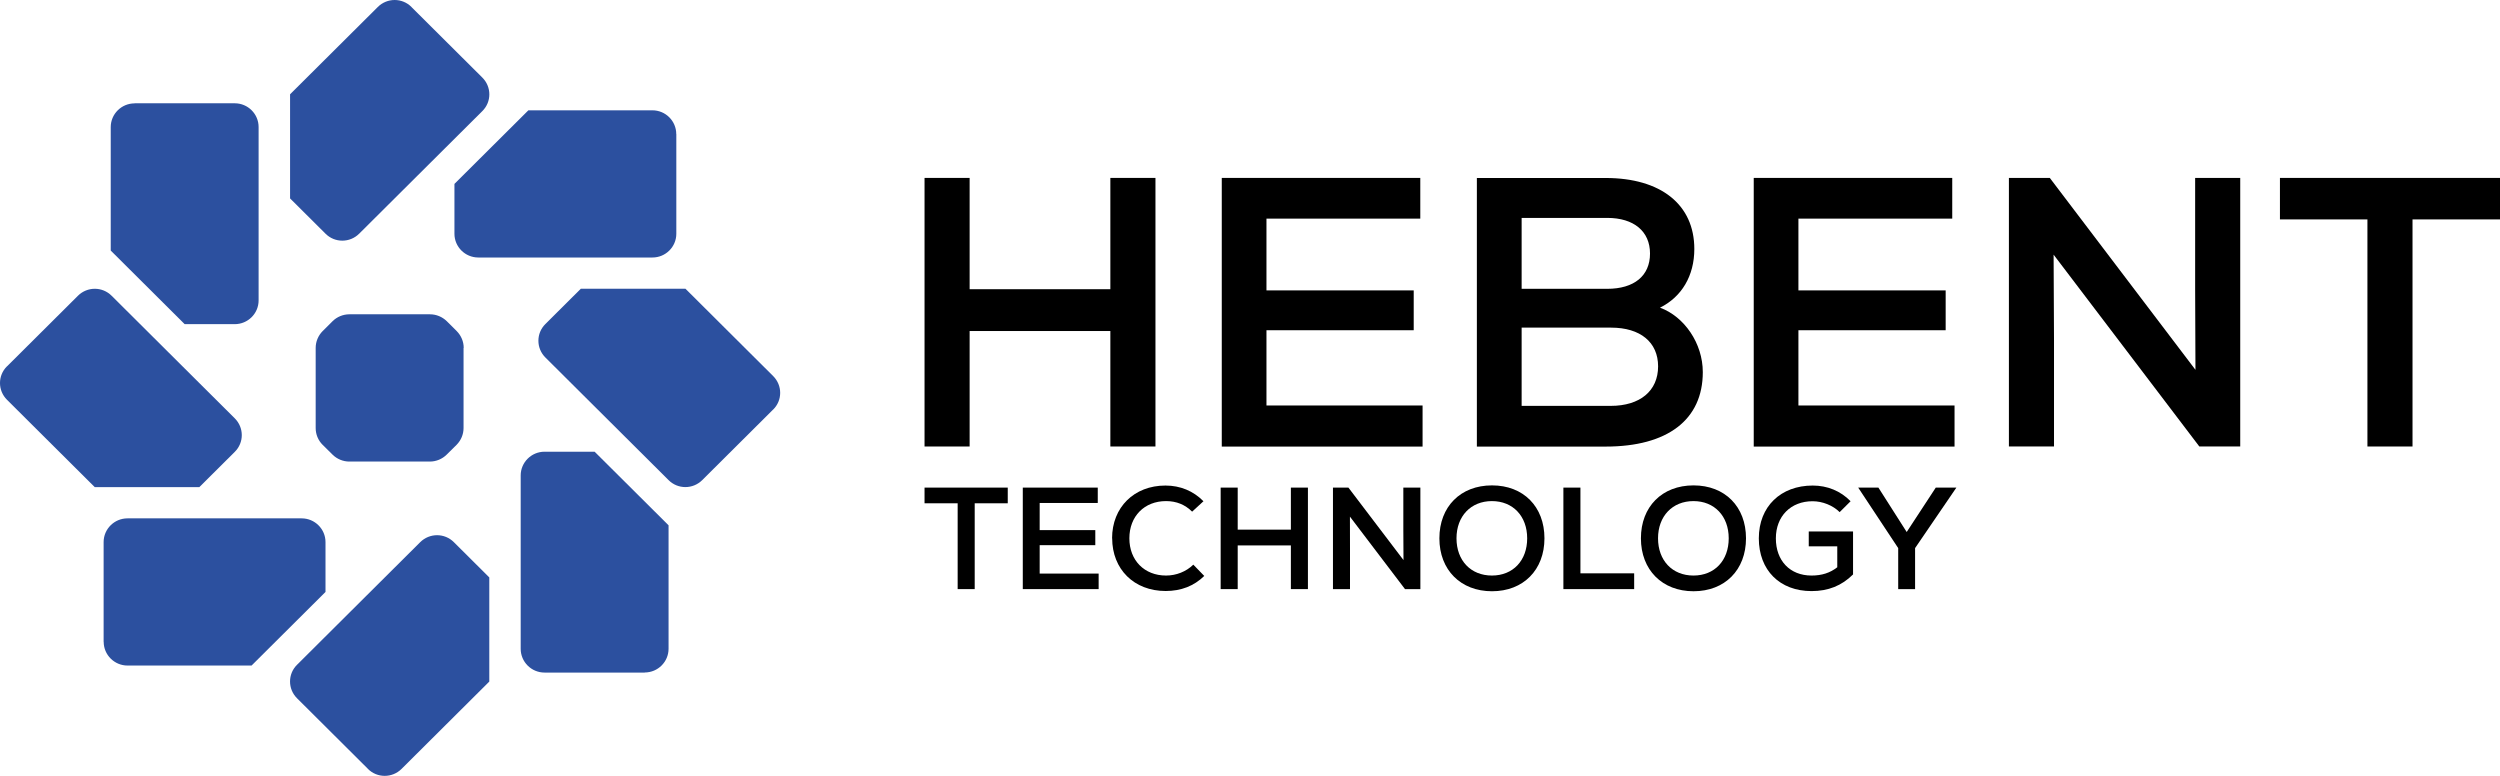
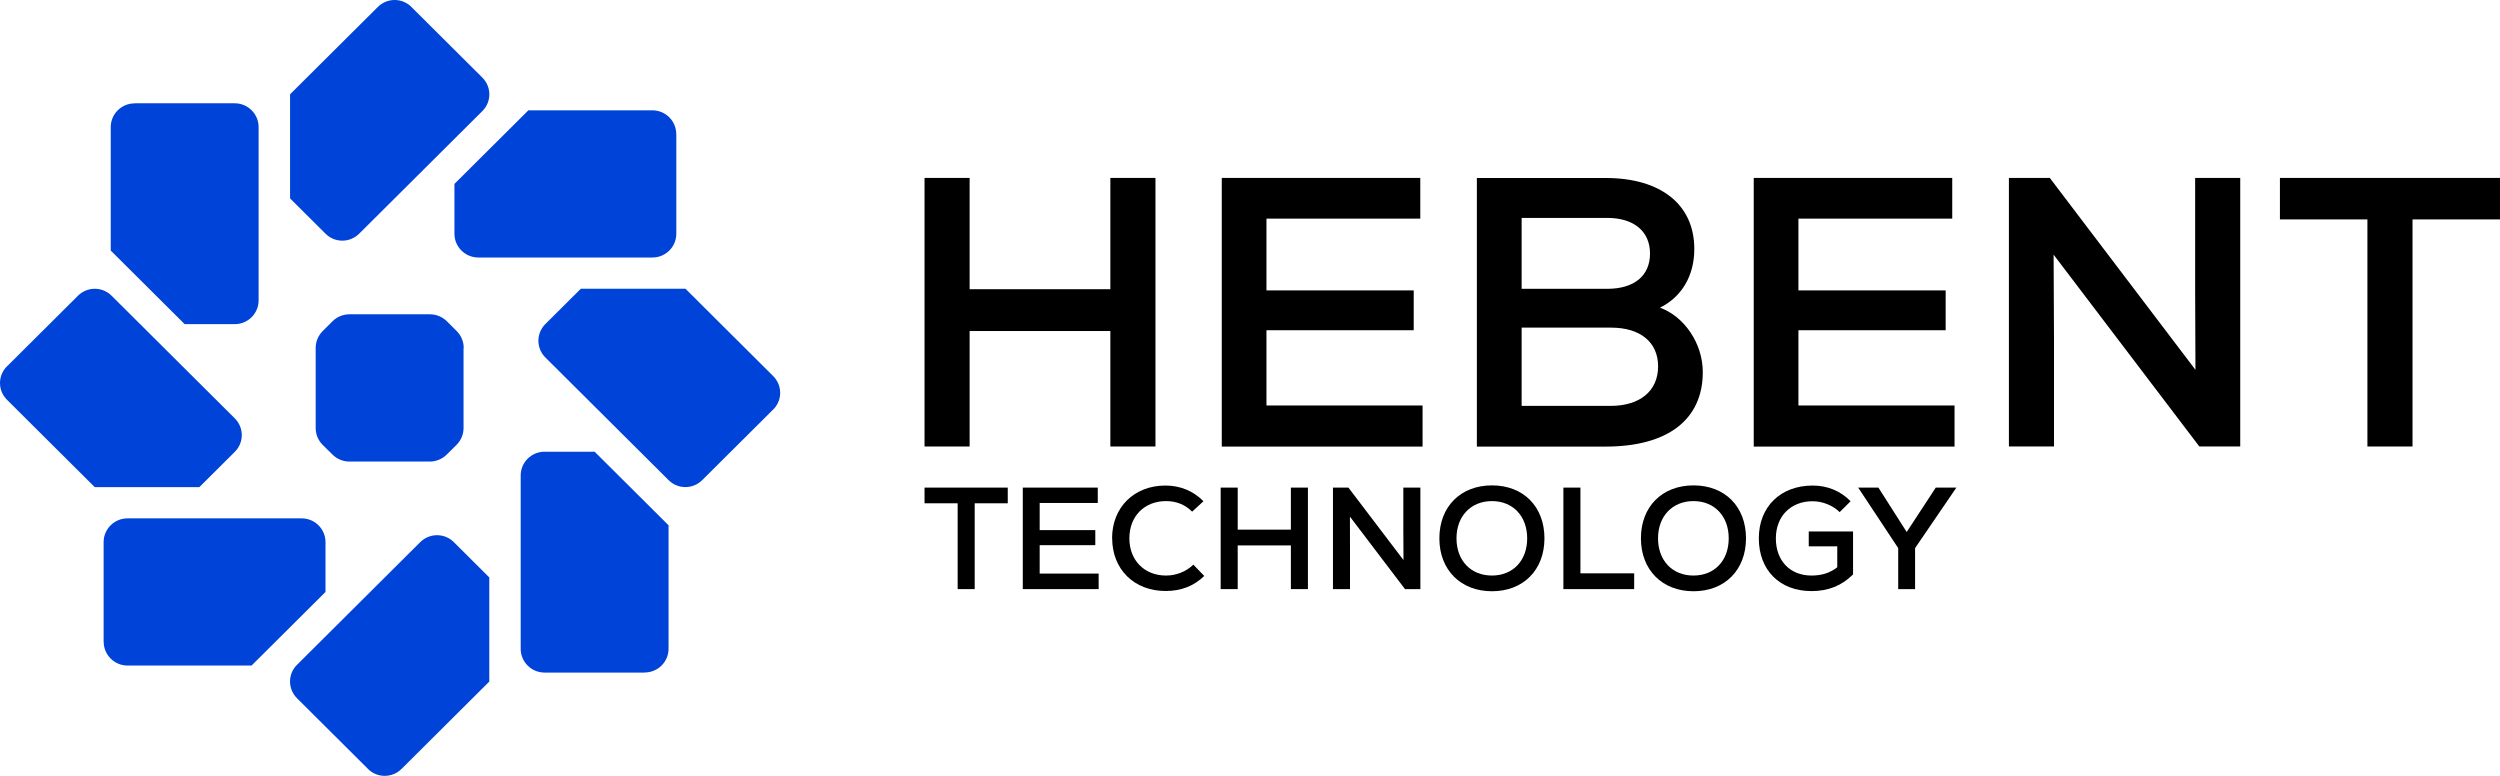
<svg xmlns="http://www.w3.org/2000/svg" width="174" height="54" viewBox="0 0 174 54" fill="none">
-   <path d="M28.639 0.491L33.57 5.399C34.221 6.047 34.221 7.09 33.57 7.733L24.999 16.264C24.348 16.912 23.3 16.912 22.655 16.264L20.189 13.81V6.563L26.295 0.486C26.946 -0.162 27.994 -0.162 28.639 0.486" fill="#2C509F" />
-   <path d="M0.494 25.493L5.424 20.585C6.075 19.937 7.123 19.937 7.769 20.585L16.34 29.116C16.991 29.764 16.991 30.807 16.34 31.45L13.874 33.904H6.594L0.488 27.826C-0.163 27.178 -0.163 26.135 0.488 25.493" fill="#2C509F" />
-   <path d="M25.605 53.509L20.675 48.601C20.024 47.953 20.024 46.91 20.675 46.267L29.246 37.736C29.897 37.088 30.945 37.088 31.59 37.736L34.055 40.19V47.437L27.95 53.514C27.299 54.162 26.251 54.162 25.605 53.514" fill="#2C509F" />
-   <path d="M53.807 28.507L48.876 33.415C48.225 34.063 47.177 34.063 46.532 33.415L37.961 24.884C37.31 24.236 37.31 23.193 37.961 22.55L40.426 20.096H47.707L53.812 26.174C54.463 26.822 54.463 27.865 53.812 28.507" fill="#2C509F" />
-   <path d="M9.362 7.189H16.339C17.254 7.189 17.999 7.93 17.999 8.842V20.909C17.999 21.82 17.254 22.561 16.339 22.561H12.853L7.707 17.439V8.847C7.707 7.936 8.452 7.195 9.367 7.195" fill="#2C509F" />
-   <path d="M7.212 44.675V37.73C7.212 36.819 7.957 36.078 8.872 36.078H20.995C21.911 36.078 22.655 36.819 22.655 37.73V41.2L17.509 46.322H8.878C7.962 46.322 7.217 45.581 7.217 44.67" fill="#2C509F" />
-   <path d="M44.877 46.811H37.9C36.985 46.811 36.24 46.07 36.24 45.158V33.091C36.24 32.18 36.985 31.439 37.9 31.439H41.386L46.532 36.561V45.153C46.532 46.064 45.788 46.805 44.872 46.805" fill="#2C509F" />
-   <path d="M47.072 9.325V16.27C47.072 17.181 46.328 17.922 45.412 17.922H33.289C32.373 17.922 31.629 17.181 31.629 16.27V12.8L36.775 7.678H45.407C46.322 7.678 47.067 8.419 47.067 9.33" fill="#2C509F" />
-   <path d="M32.263 24.214V29.792C32.263 30.231 32.086 30.648 31.777 30.961C31.54 31.197 31.331 31.406 31.088 31.642C30.779 31.949 30.354 32.125 29.919 32.125H24.315C23.879 32.125 23.454 31.949 23.145 31.642C22.908 31.406 22.693 31.197 22.456 30.961C22.142 30.648 21.971 30.231 21.971 29.792V24.214C21.971 23.775 22.147 23.357 22.456 23.044C22.693 22.808 22.903 22.594 23.145 22.358C23.454 22.051 23.879 21.875 24.32 21.875H29.924C30.365 21.875 30.785 22.051 31.099 22.358C31.336 22.594 31.551 22.808 31.788 23.044C32.097 23.357 32.274 23.775 32.274 24.214" fill="#2C509F" />
+   <path d="M28.639 0.491L33.57 5.399C34.221 6.047 34.221 7.09 33.57 7.733L24.999 16.264C24.348 16.912 23.3 16.912 22.655 16.264L20.189 13.81V6.563L26.295 0.486C26.946 -0.162 27.994 -0.162 28.639 0.486" fill="#0043D8" />
+   <path d="M0.494 25.493L5.424 20.585C6.075 19.937 7.123 19.937 7.769 20.585L16.34 29.116C16.991 29.764 16.991 30.807 16.34 31.45L13.874 33.904H6.594L0.488 27.826C-0.163 27.178 -0.163 26.135 0.488 25.493" fill="#0043D8" />
+   <path d="M25.605 53.509L20.675 48.601C20.024 47.953 20.024 46.91 20.675 46.267L29.246 37.736C29.897 37.088 30.945 37.088 31.59 37.736L34.055 40.19V47.437L27.95 53.514C27.299 54.162 26.251 54.162 25.605 53.514" fill="#0043D8" />
+   <path d="M53.807 28.507L48.876 33.415C48.225 34.063 47.177 34.063 46.532 33.415L37.961 24.884C37.31 24.236 37.31 23.193 37.961 22.55L40.426 20.096H47.707L53.812 26.174C54.463 26.822 54.463 27.865 53.812 28.507" fill="#0043D8" />
+   <path d="M9.362 7.189H16.339C17.254 7.189 17.999 7.93 17.999 8.842V20.909C17.999 21.82 17.254 22.561 16.339 22.561H12.853L7.707 17.439V8.847C7.707 7.936 8.452 7.195 9.367 7.195" fill="#0043D8" />
+   <path d="M7.212 44.675V37.73C7.212 36.819 7.957 36.078 8.872 36.078H20.995C21.911 36.078 22.655 36.819 22.655 37.73V41.2L17.509 46.322H8.878C7.962 46.322 7.217 45.581 7.217 44.67" fill="#0043D8" />
+   <path d="M44.877 46.811H37.9C36.985 46.811 36.24 46.07 36.24 45.158V33.091C36.24 32.18 36.985 31.439 37.9 31.439H41.386L46.532 36.561V45.153C46.532 46.064 45.788 46.805 44.872 46.805" fill="#0043D8" />
+   <path d="M47.072 9.325V16.27C47.072 17.181 46.328 17.922 45.412 17.922H33.289C32.373 17.922 31.629 17.181 31.629 16.27V12.8L36.775 7.678H45.407C46.322 7.678 47.067 8.419 47.067 9.33" fill="#0043D8" />
+   <path d="M32.263 24.214V29.792C32.263 30.231 32.086 30.648 31.777 30.961C31.54 31.197 31.331 31.406 31.088 31.642C30.779 31.949 30.354 32.125 29.919 32.125H24.315C23.879 32.125 23.454 31.949 23.145 31.642C22.908 31.406 22.693 31.197 22.456 30.961C22.142 30.648 21.971 30.231 21.971 29.792V24.214C21.971 23.775 22.147 23.357 22.456 23.044C22.693 22.808 22.903 22.594 23.145 22.358C23.454 22.051 23.879 21.875 24.32 21.875H29.924C30.365 21.875 30.785 22.051 31.099 22.358C31.336 22.594 31.551 22.808 31.788 23.044C32.097 23.357 32.274 23.775 32.274 24.214" fill="#0043D8" />
  <path d="M80.42 12.383V31.076H77.281V23.039H67.486V31.076H64.348V12.383H67.486V20.129H77.281V12.383H80.42Z" fill="black" />
  <path d="M99.011 28.222V31.082H85.035V12.383H98.852V15.216H88.146V20.212H98.394V22.984H88.146V28.222H99.011Z" fill="black" />
-   <path d="M118.515 25.899C118.515 29.21 116.071 31.082 111.753 31.082H102.79V12.388H111.753C115.591 12.388 117.925 14.233 117.925 17.329C117.925 19.201 117.042 20.667 115.536 21.414C117.224 22.029 118.515 23.895 118.515 25.899ZM105.906 15.161V20.102H111.863C113.738 20.102 114.841 19.196 114.841 17.648C114.841 16.1 113.716 15.166 111.863 15.166H105.906V15.161ZM115.404 25.499C115.404 23.819 114.168 22.803 112.133 22.803H105.906V28.249H112.106C114.146 28.249 115.404 27.206 115.404 25.499Z" fill="black" />
+   <path d="M118.514 25.899C118.514 29.21 116.071 31.082 111.752 31.082H102.79V12.388H111.752C115.591 12.388 117.924 14.233 117.924 17.329C117.924 19.201 117.042 20.667 115.536 21.414C117.224 22.029 118.514 23.895 118.514 25.899ZM105.906 15.161V20.102H111.863C113.738 20.102 114.841 19.196 114.841 17.648C114.841 16.1 113.716 15.166 111.863 15.166H105.906V15.161ZM115.404 25.499C115.404 23.819 114.168 22.803 112.133 22.803H105.906V28.249H112.105C114.146 28.249 115.404 27.206 115.404 25.499Z" fill="black" />
  <path d="M136.036 28.222V31.082H122.06V12.383H135.876V15.216H125.17V20.212H135.418V22.984H125.17V28.222H136.036Z" fill="black" />
  <path d="M155.92 12.383V31.076H153.074L142.931 17.725L142.959 23.681V31.076H139.82V12.383H142.666L152.804 25.74L152.782 20.157V12.383H155.92Z" fill="black" />
-   <path d="M174 15.271H167.911V31.076H164.773V15.271H158.684V12.383H174V15.271Z" fill="black" />
+   <path d="M174 15.271H167.911V31.076H164.772V15.271H158.683V12.383H174V15.271Z" fill="black" />
  <path d="M70.139 35.029H67.839V41.002H66.653V35.029H64.348V33.937H70.139V35.029Z" fill="black" />
  <path d="M76.465 39.921V41.002H71.186V33.937H76.404V35.007H72.361V36.896H76.233V37.944H72.361V39.921H76.465Z" fill="black" />
  <path d="M77.401 37.467C77.401 35.309 78.935 33.794 81.113 33.794C82.145 33.794 83.049 34.167 83.761 34.886L82.972 35.611C82.487 35.128 81.885 34.876 81.157 34.876C79.646 34.876 78.604 35.935 78.604 37.467C78.604 38.999 79.646 40.058 81.157 40.058C81.869 40.058 82.558 39.784 83.055 39.3L83.816 40.086C83.104 40.783 82.205 41.134 81.13 41.134C78.929 41.134 77.407 39.619 77.407 37.461" fill="black" />
  <path d="M91.031 33.937V41.002H89.845V37.961H86.144V41.002H84.958V33.937H86.144V36.863H89.845V33.937H91.031Z" fill="black" />
  <path d="M98.858 33.937V41.002H97.788L93.955 35.957L93.96 38.208V41.002H92.774V33.937H93.85L97.683 38.982L97.672 36.874V33.937H98.858Z" fill="black" />
-   <path d="M100.181 37.467C100.181 35.265 101.653 33.783 103.843 33.783C106.033 33.783 107.494 35.265 107.494 37.467C107.494 39.668 106.022 41.151 103.843 41.151C101.664 41.151 100.181 39.668 100.181 37.467ZM106.292 37.467C106.292 35.924 105.299 34.876 103.837 34.876C102.376 34.876 101.372 35.924 101.372 37.467C101.372 39.01 102.365 40.058 103.837 40.058C105.31 40.058 106.292 39.01 106.292 37.467Z" fill="black" />
+   <path d="M100.18 37.467C100.18 35.265 101.653 33.783 103.843 33.783C106.032 33.783 107.494 35.265 107.494 37.467C107.494 39.668 106.021 41.151 103.843 41.151C101.664 41.151 100.18 39.668 100.18 37.467ZM106.292 37.467C106.292 35.924 105.299 34.876 103.837 34.876C102.376 34.876 101.372 35.924 101.372 37.467C101.372 39.01 102.365 40.058 103.837 40.058C105.31 40.058 106.292 39.01 106.292 37.467Z" fill="black" />
  <path d="M108.812 33.937H109.998V39.904H113.738V41.002H108.812V33.937Z" fill="black" />
  <path d="M114.208 37.467C114.208 35.265 115.681 33.783 117.87 33.783C120.06 33.783 121.522 35.265 121.522 37.467C121.522 39.668 120.049 41.151 117.87 41.151C115.692 41.151 114.208 39.668 114.208 37.467ZM120.319 37.467C120.319 35.924 119.326 34.876 117.865 34.876C116.403 34.876 115.399 35.924 115.399 37.467C115.399 39.01 116.392 40.058 117.865 40.058C119.337 40.058 120.319 39.01 120.319 37.467Z" fill="black" />
  <path d="M128.972 36.984V39.981C128.183 40.766 127.246 41.14 126.082 41.14C123.87 41.14 122.414 39.685 122.414 37.467C122.414 35.249 123.947 33.794 126.165 33.794C127.179 33.794 128.101 34.167 128.801 34.886L128.04 35.644C127.566 35.172 126.843 34.886 126.154 34.886C124.642 34.886 123.6 35.924 123.6 37.472C123.6 39.02 124.576 40.058 126.082 40.058C126.793 40.058 127.367 39.877 127.874 39.482V38.027H125.889V36.989H128.972V36.984Z" fill="black" />
  <path d="M133.29 38.148V41.002H132.115V38.148L129.33 33.937H130.737L132.706 37.028L134.73 33.937H136.164L133.29 38.148Z" fill="black" />
</svg>
